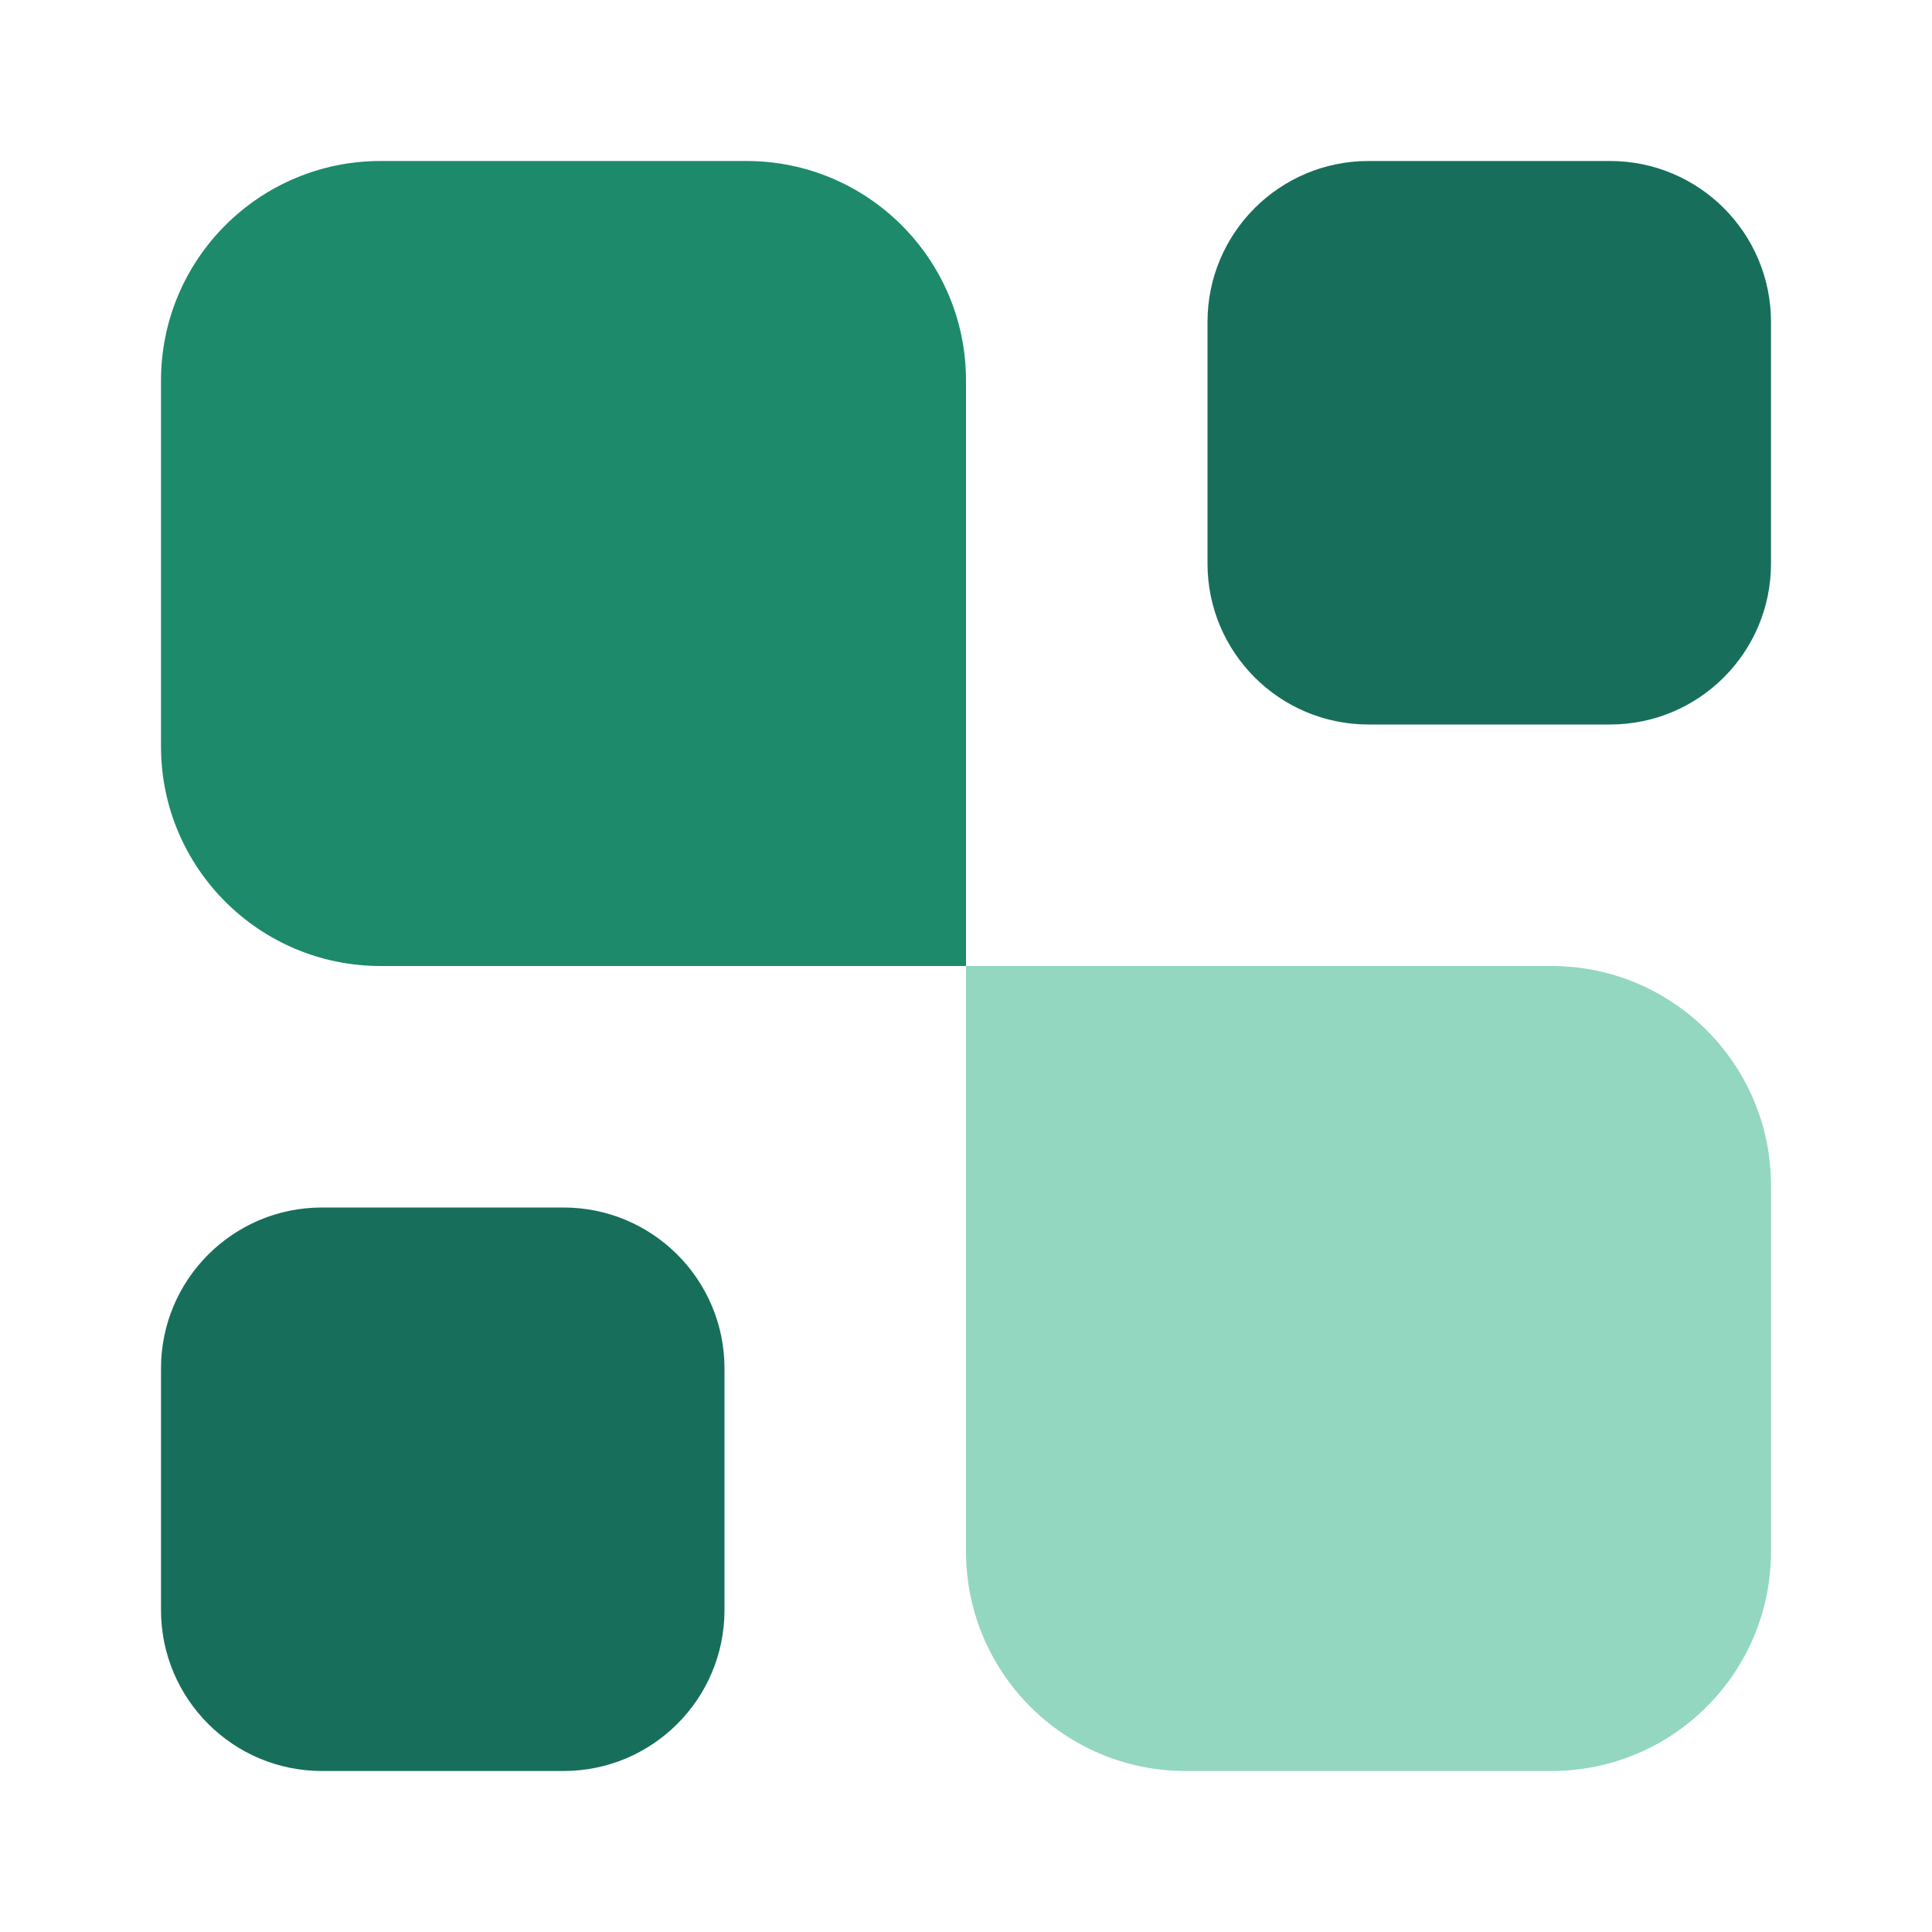
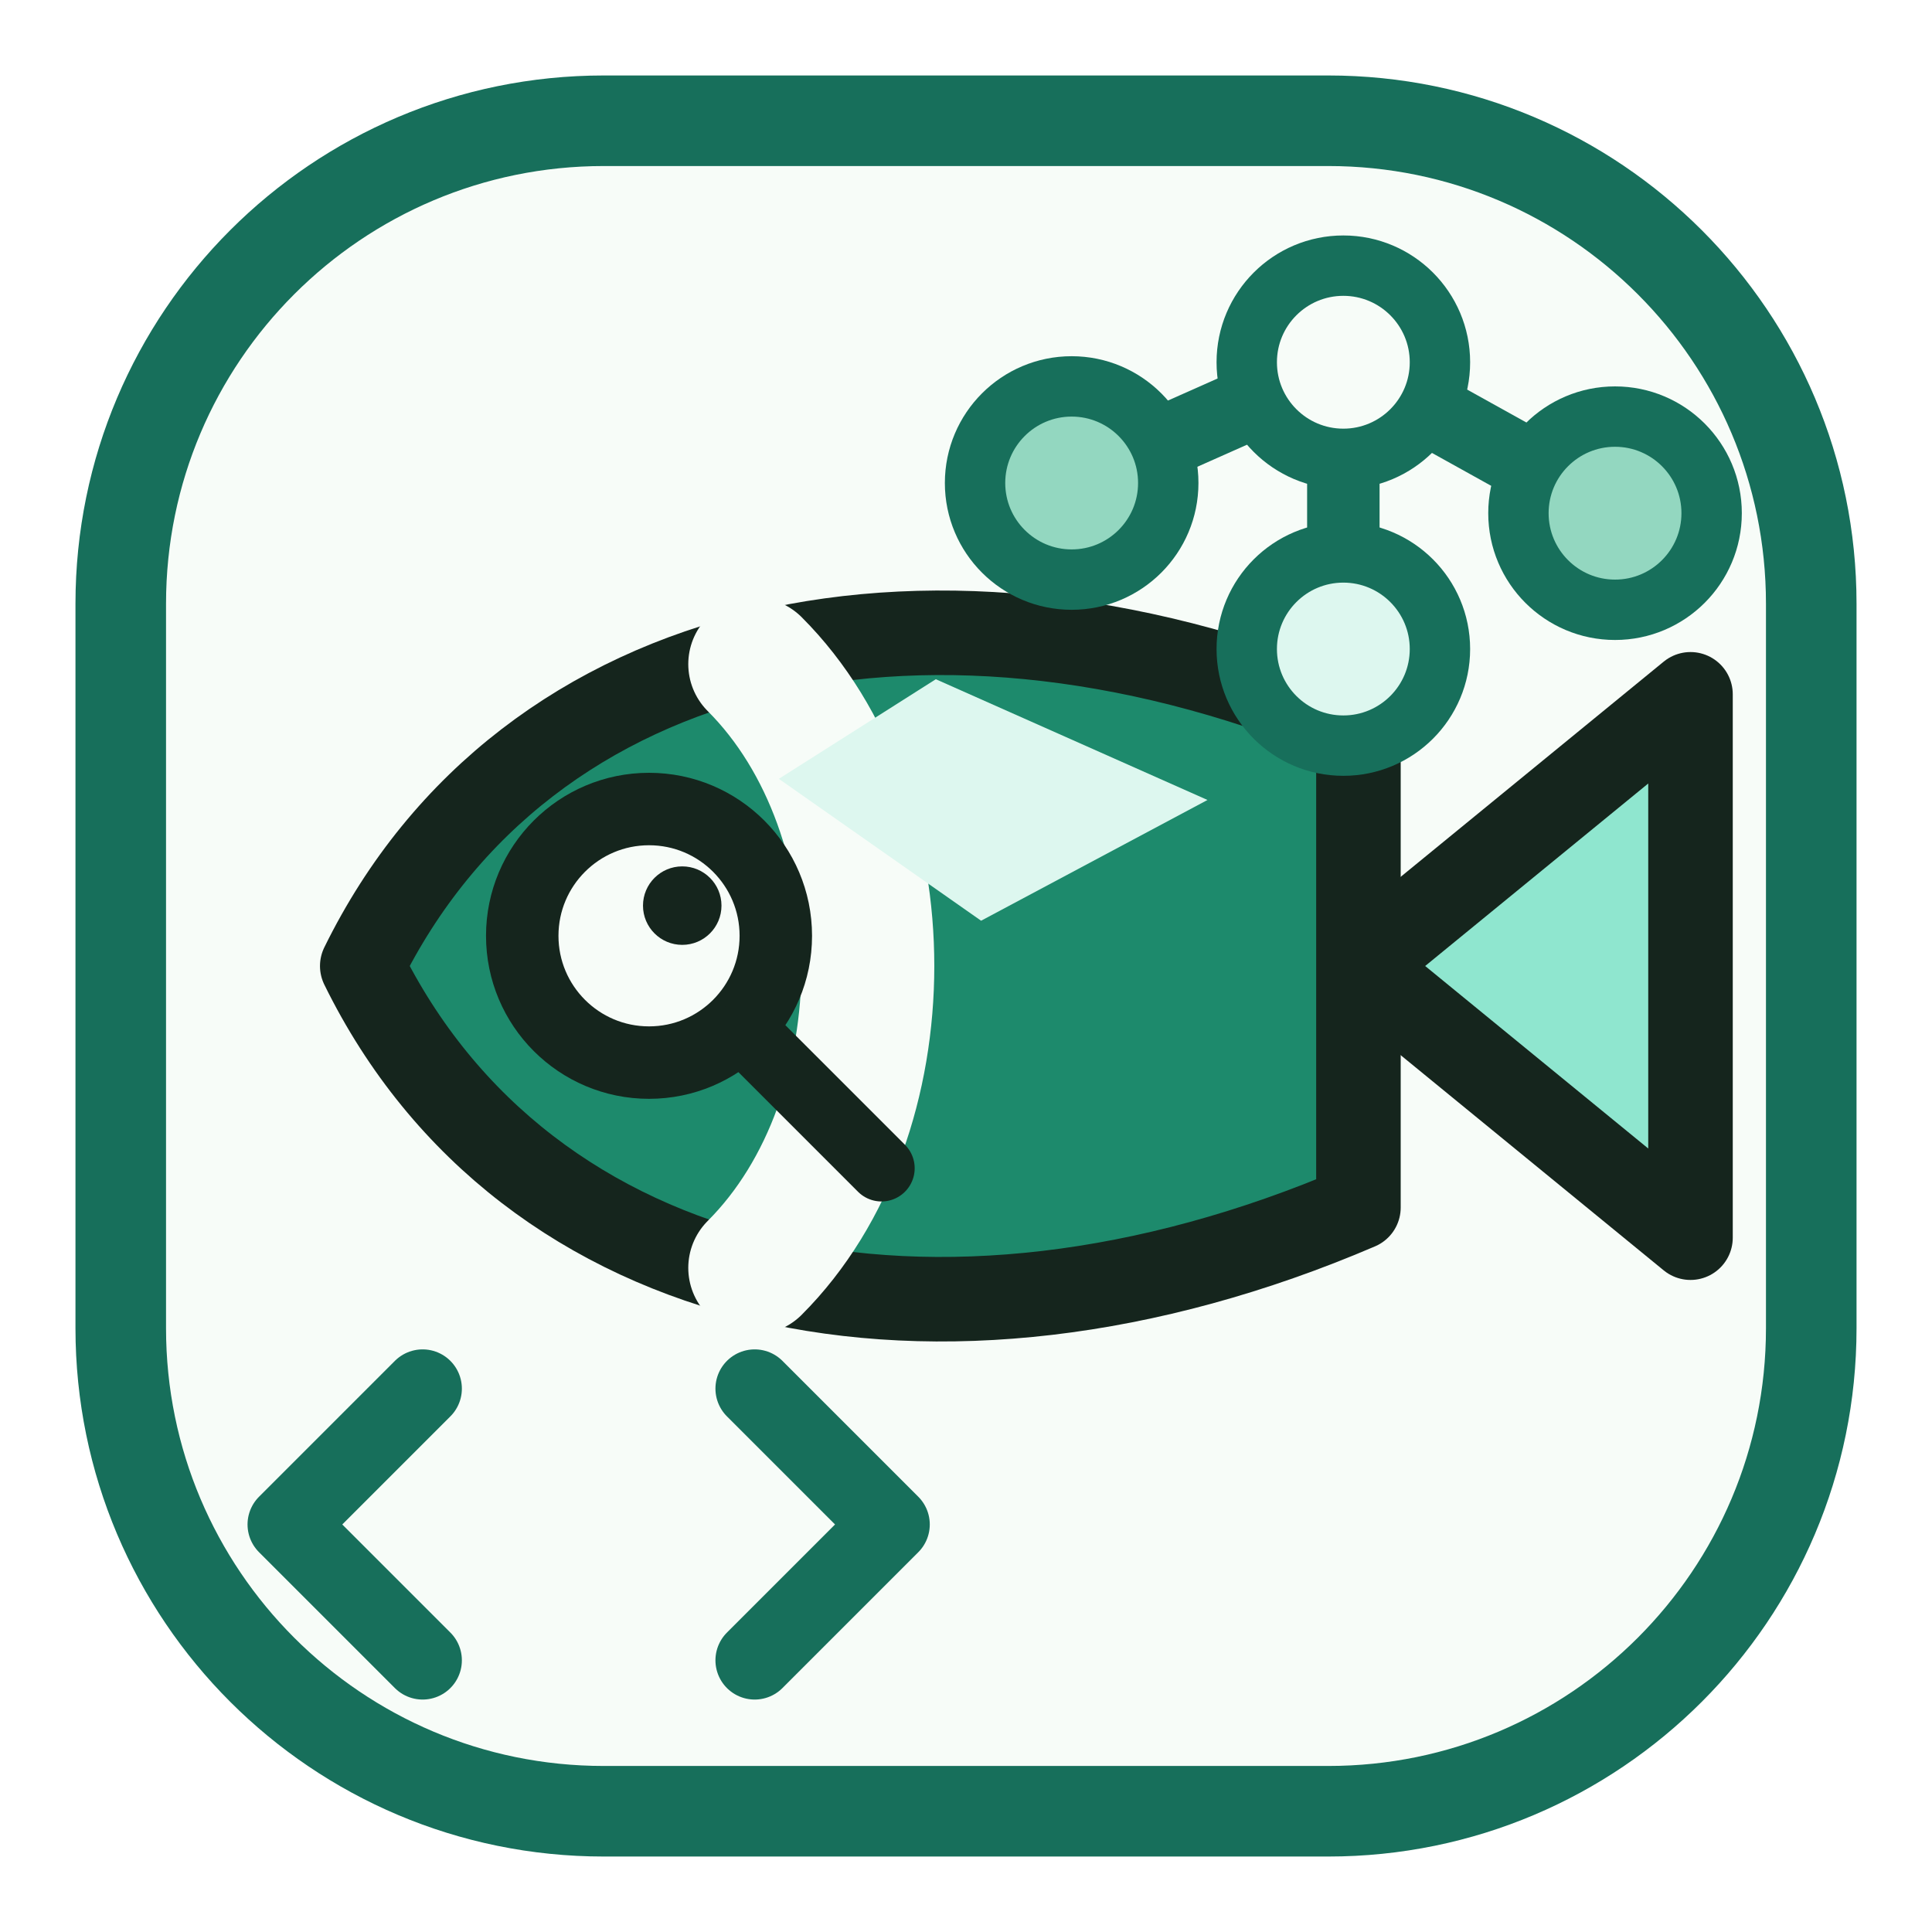
- <svg xmlns="http://www.w3.org/2000/svg" width="24" height="24" viewBox="0 0 24 24" fill="none">
-   <path d="M22 19.273C22 20.779 20.779 22 19.273 22H14.727C13.221 22 12 20.779 12 19.273V12H19.273C20.779 12 22 13.221 22 14.727V19.273Z" fill="#93D7C0" />
-   <path d="M20 2C21.105 2 22 2.895 22 4V7C22 8.105 21.105 9 20 9H17C15.895 9 15 8.105 15 7V4C15 2.895 15.895 2 17 2H20Z" fill="#176F5B" />
-   <path d="M7 15C8.105 15 9 15.895 9 17V20C9 21.105 8.105 22 7 22H4C2.895 22 2 21.105 2 20V17C2 15.895 2.895 15 4 15H7Z" fill="#176F5B" />
-   <path d="M12 12H4.727C3.221 12 2 10.779 2 9.273V4.727C2 3.221 3.221 2 4.727 2H9.273C10.779 2 12 3.221 12 4.727V12Z" fill="#1D8A6C" />
+ <svg xmlns="http://www.w3.org/2000/svg" width="64" height="64" viewBox="0 0 64 64" fill="none">
+   <rect x="4" y="4" width="56" height="56" rx="16" fill="#F7FCF8" />
+   <rect x="4" y="4" width="56" height="56" rx="16" stroke="#176F5B" stroke-width="3" />
+   <path d="M45 32L56 23V41L45 32Z" fill="#8FE6CF" stroke="#15251D" stroke-width="2.8" stroke-linejoin="round" />
+   <path d="M12 32C17.4 21 31 18 45 24V40C31 46 17.4 43 12 32Z" fill="#1D8A6C" stroke="#15251D" stroke-width="2.8" stroke-linejoin="round" />
+   <path d="M25 22C30 27 30 37 25 42" stroke="#F7FCF8" stroke-width="4.4" stroke-linecap="round" />
+   <path d="M31 22.5L40 26.5L32.5 30.5L25.8 25.8" fill="#DDF7EF" />
+   <circle cx="21.5" cy="31" r="4.2" fill="#F7FCF8" stroke="#15251D" stroke-width="2.4" />
+   <circle cx="22.6" cy="30" r="1.3" fill="#15251D" />
+   <path d="M24.7 34.2L29.2 38.7" stroke="#15251D" stroke-width="2.2" stroke-linecap="round" />
+   <path d="M35.5 16L44.5 12L53.5 17" stroke="#176F5B" stroke-width="2.4" stroke-linecap="round" stroke-linejoin="round" />
+   <path d="M44.5 12V21.5" stroke="#176F5B" stroke-width="2.4" stroke-linecap="round" />
+   <circle cx="35.5" cy="16" r="3.2" fill="#93D7C0" stroke="#176F5B" stroke-width="2" />
+   <circle cx="44.5" cy="12" r="3.2" fill="#F7FCF8" stroke="#176F5B" stroke-width="2" />
+   <circle cx="53.5" cy="17" r="3.2" fill="#93D7C0" stroke="#176F5B" stroke-width="2" />
+   <circle cx="44.5" cy="21.5" r="3.2" fill="#DDF7EF" stroke="#176F5B" stroke-width="2" />
+   <path d="M14 46L9.5 50.5L14 55" stroke="#176F5B" stroke-width="2.6" stroke-linecap="round" stroke-linejoin="round" />
+   <path d="M25 46L29.5 50.5L25 55" stroke="#176F5B" stroke-width="2.6" stroke-linecap="round" stroke-linejoin="round" />
</svg>
